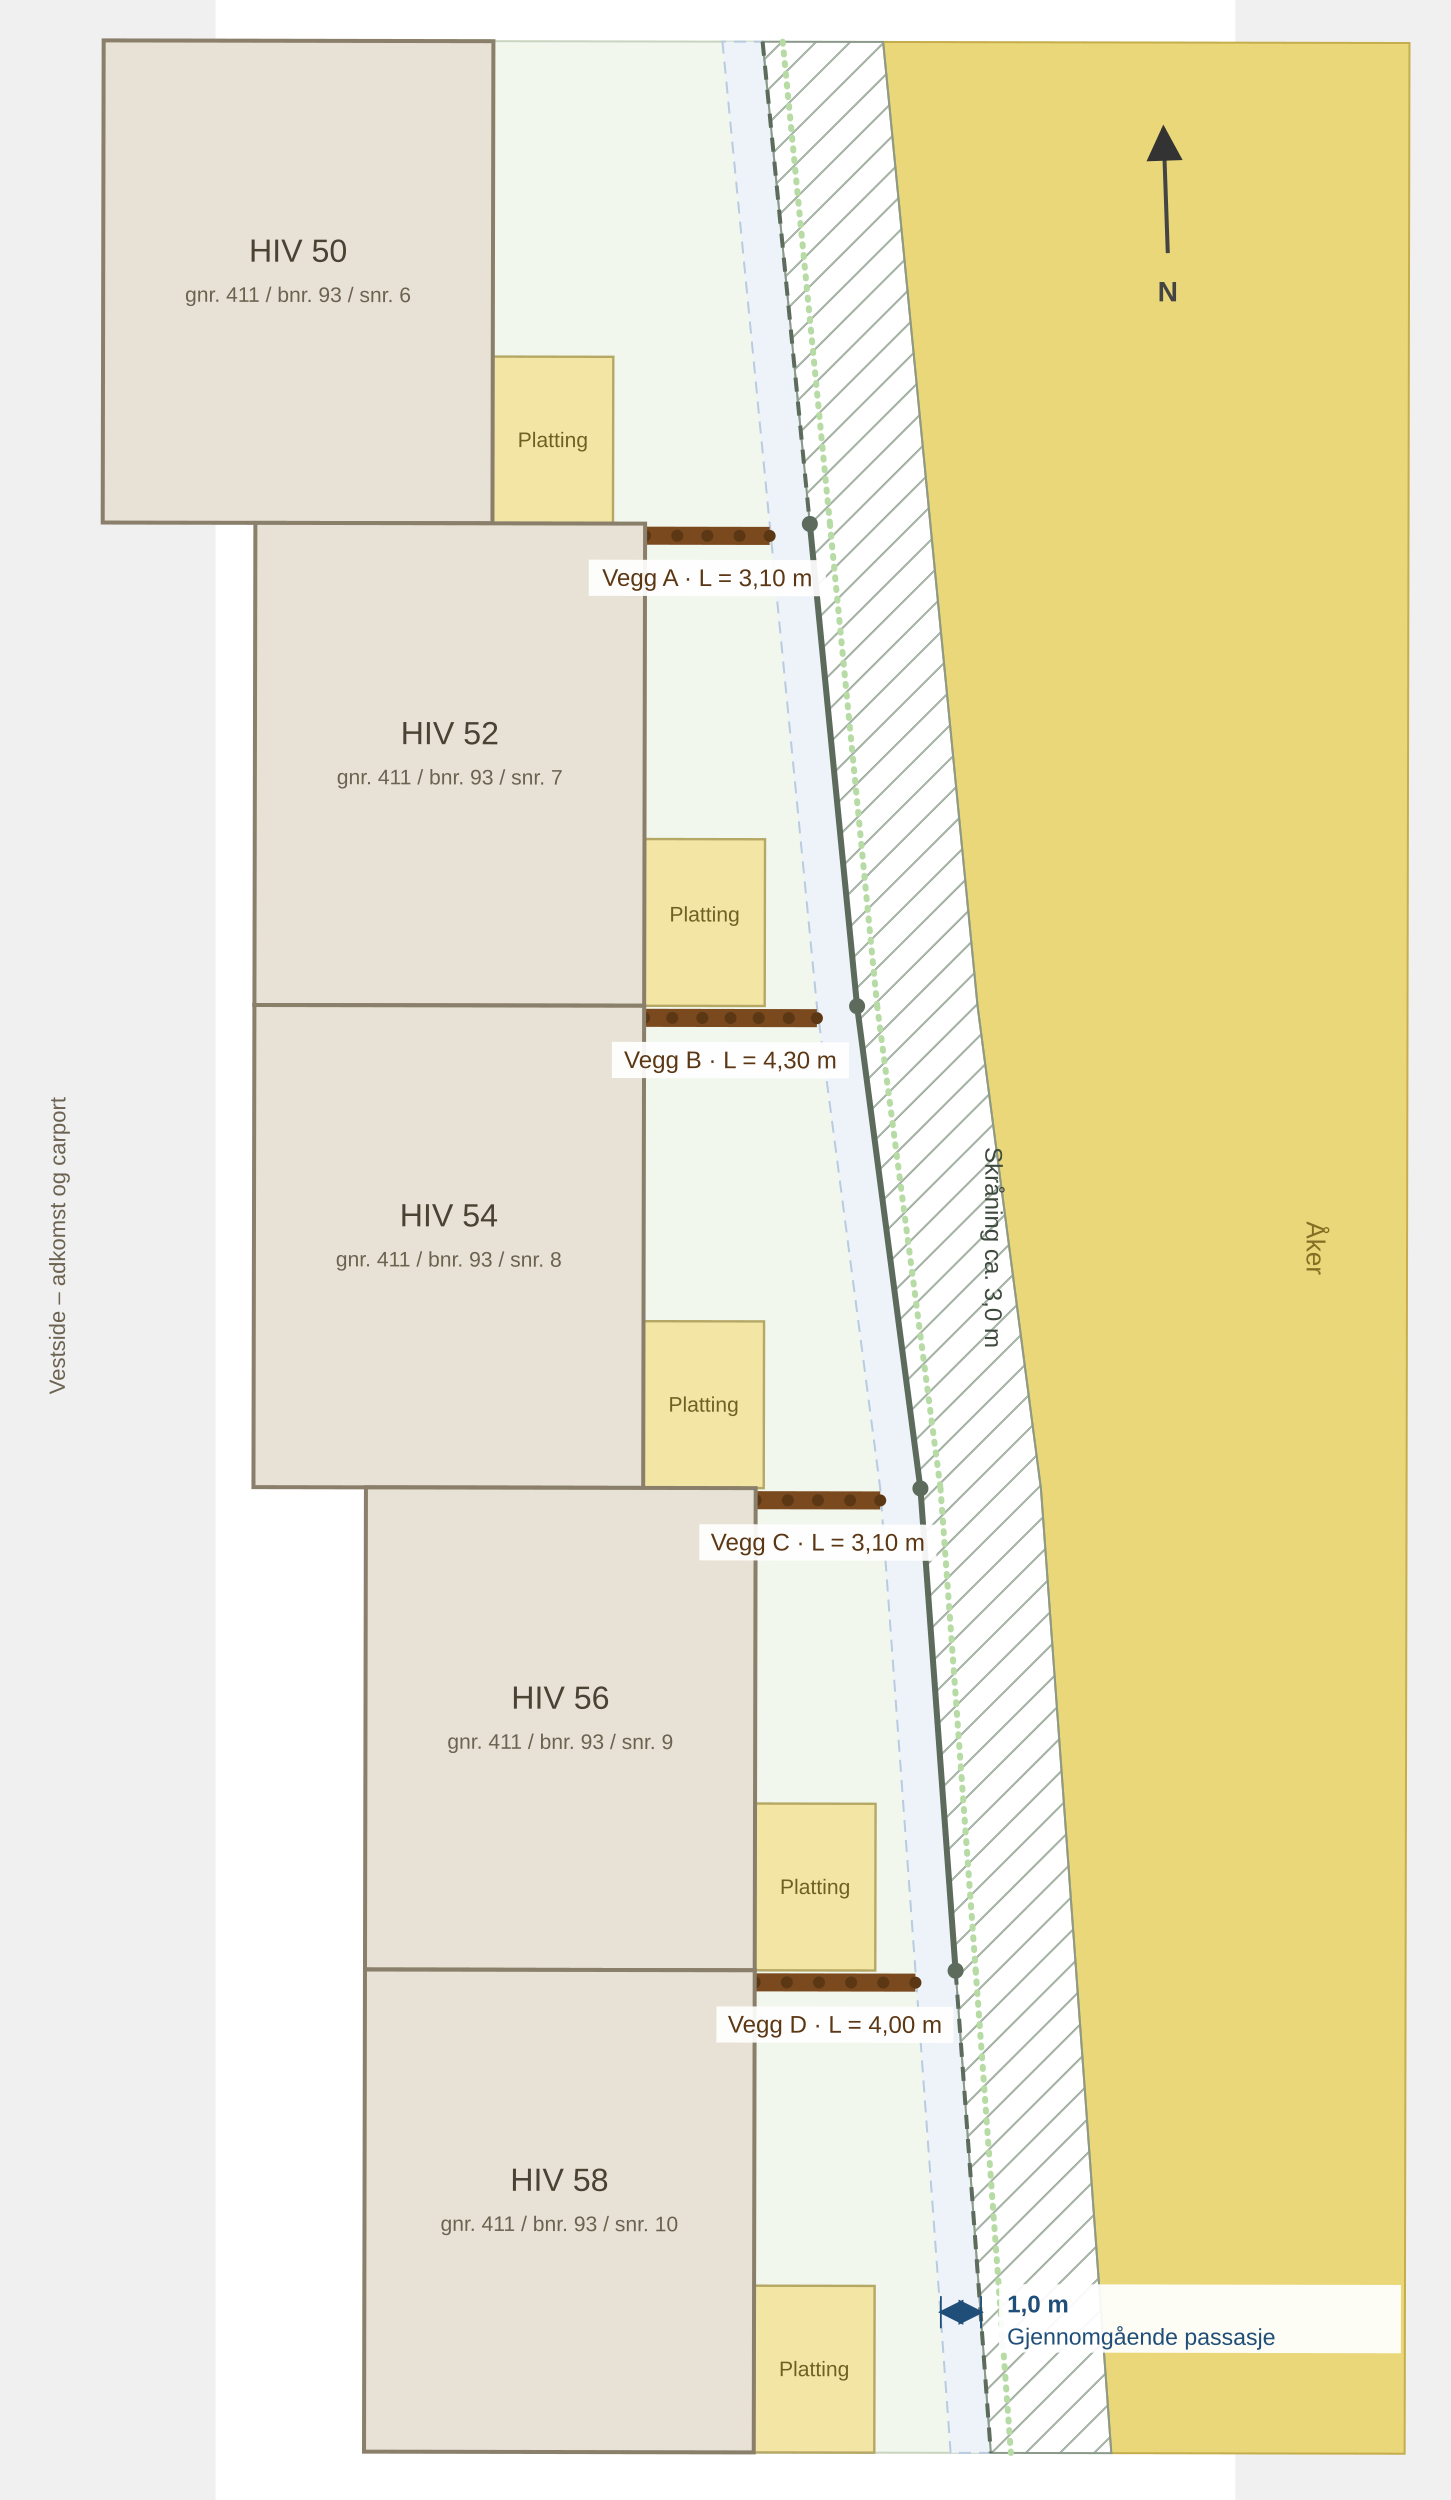
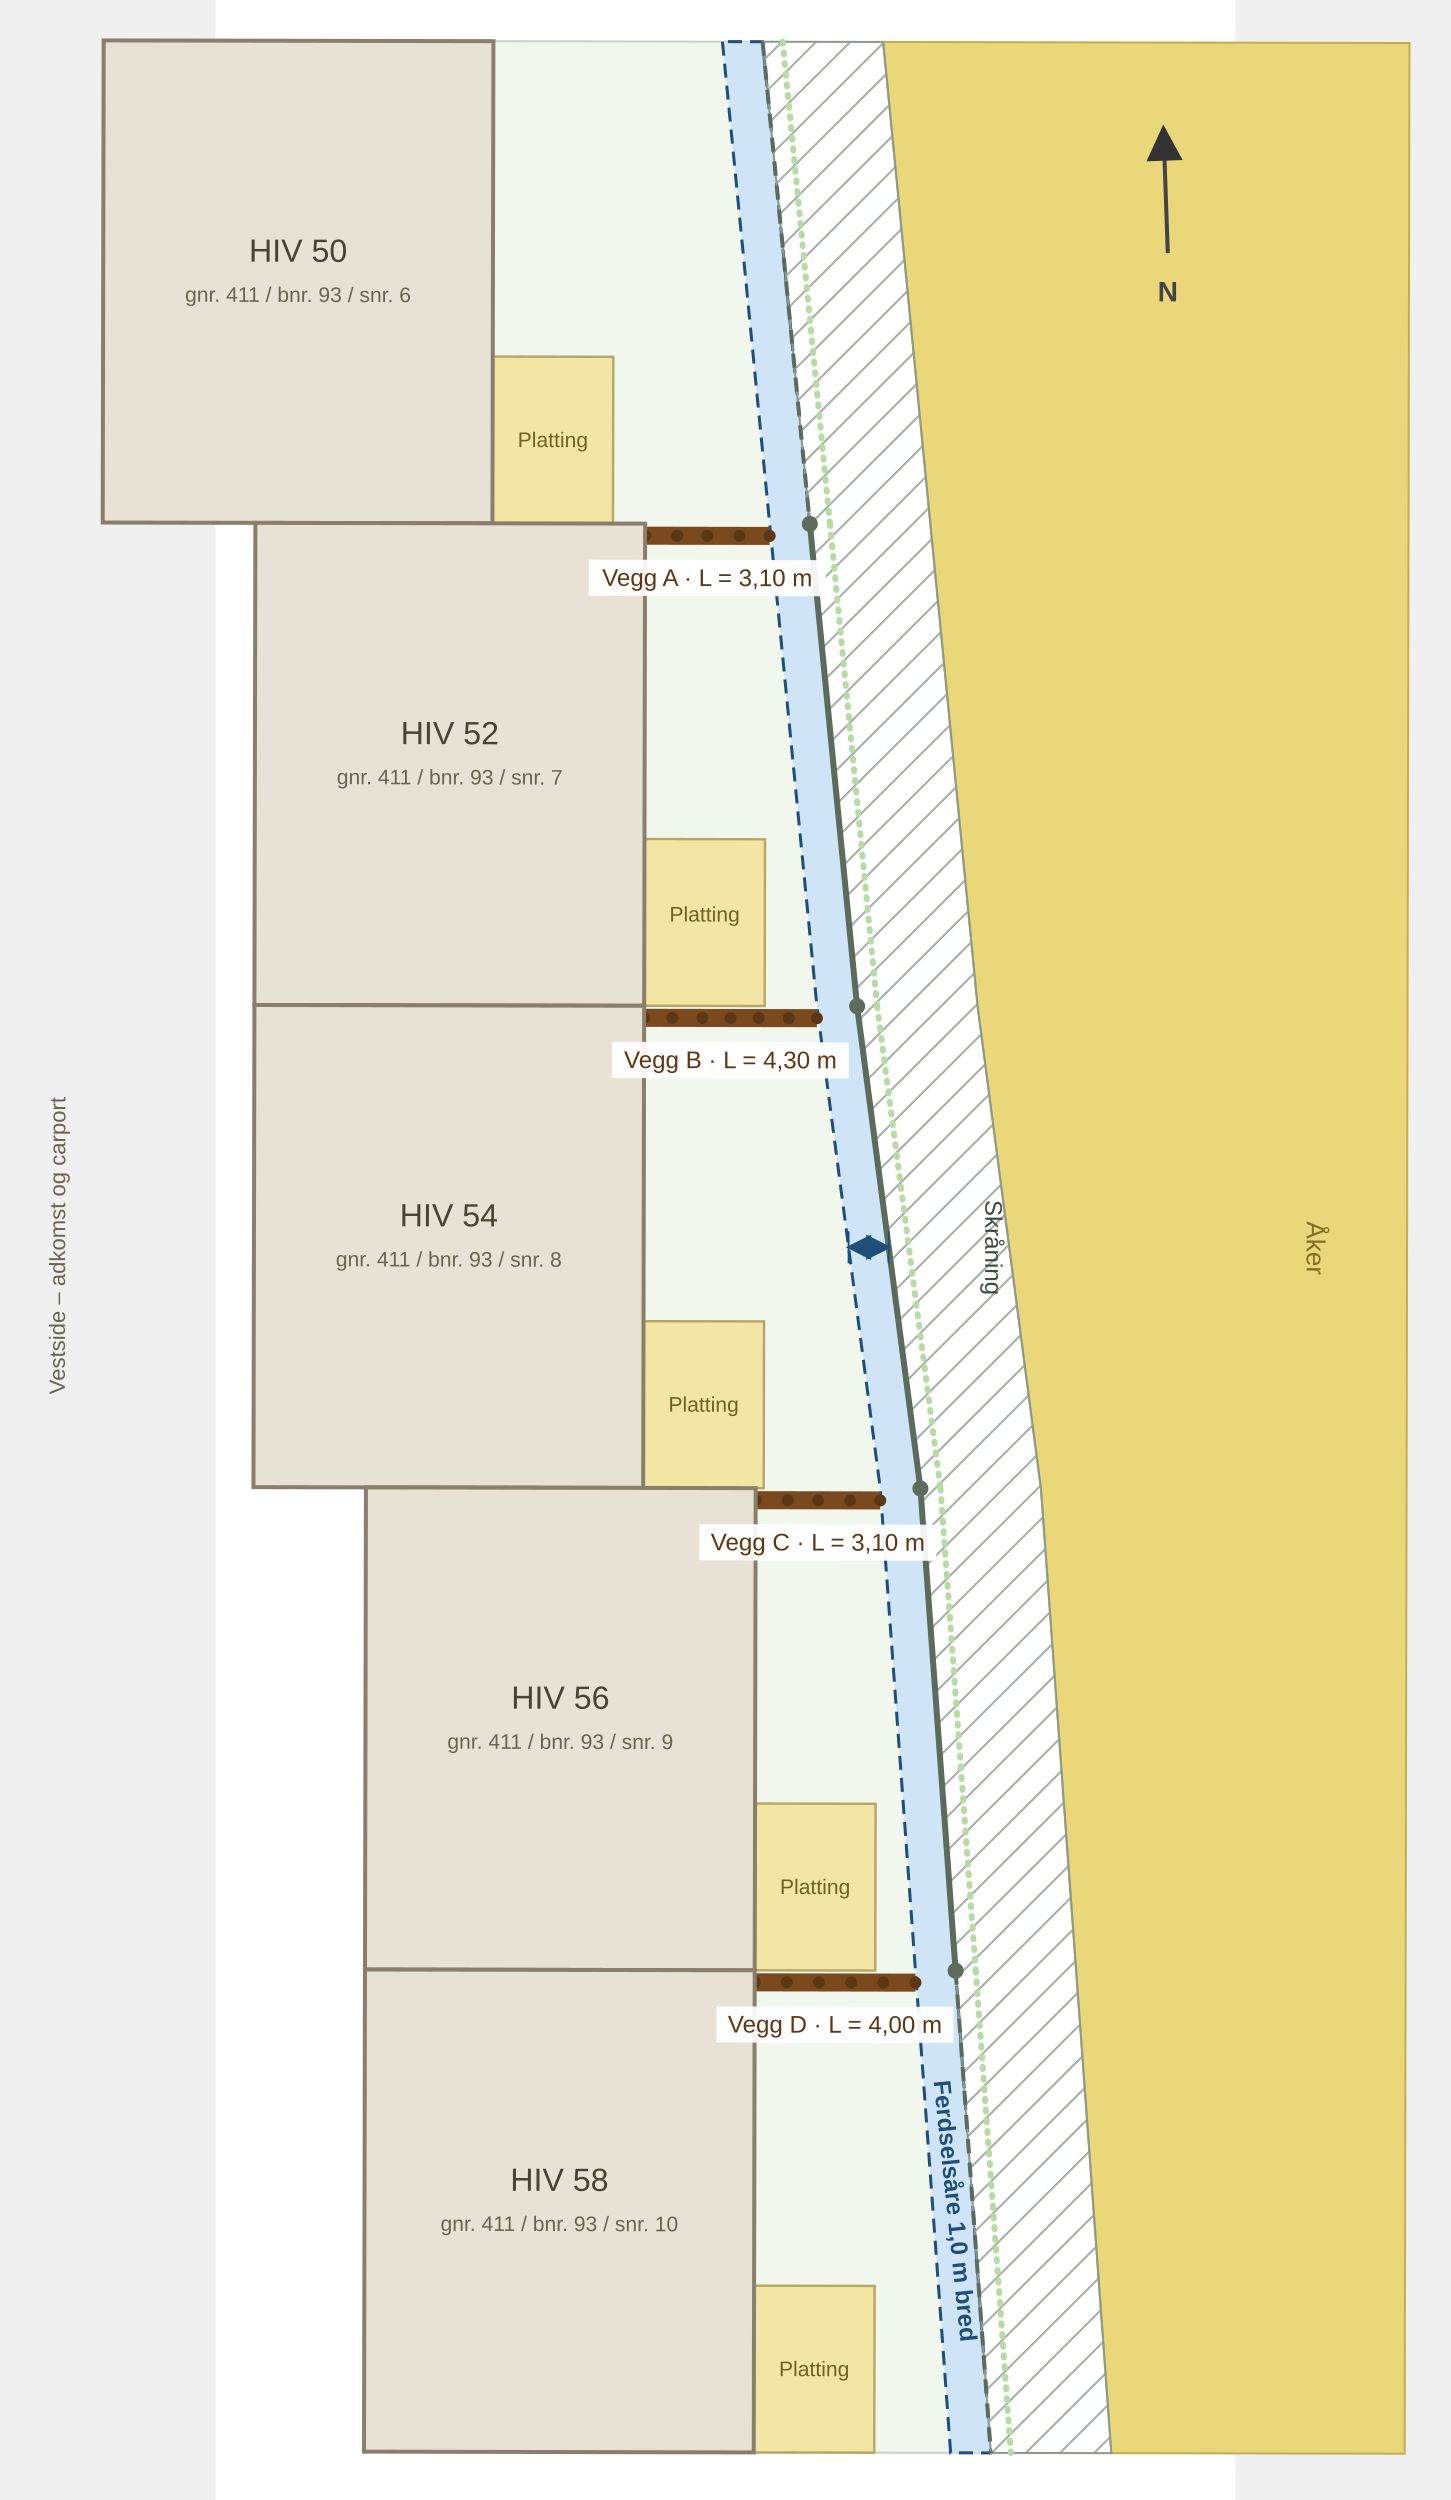
<svg xmlns="http://www.w3.org/2000/svg" viewBox="0 0 507.619 1244.443" width="130mm" height="224mm" preserveAspectRatio="xMidYMid" font-family="'Segoe UI', Arial, Helvetica, sans-serif" role="img" aria-label="Planskisse alternativ 2 med forskjovne hus og gjennomgaaende passasje langs skraningsfoten">
  <defs>
    <pattern id="skraaning" width="12" height="12" patternUnits="userSpaceOnUse" patternTransform="rotate(45)">
      <line x1="0" y1="0" x2="0" y2="12" stroke="#9aa89a" stroke-width="2" />
    </pattern>
    <marker id="pil" markerWidth="9" markerHeight="9" refX="8" refY="4.5" orient="auto">
      <path d="M0,0 L9,4.5 L0,9 z" fill="#333" />
    </marker>
    <marker id="pilBla" markerWidth="9" markerHeight="9" refX="8" refY="4.5" orient="auto">
      <path d="M0,0 L9,4.5 L0,9 z" fill="#1f4e79" />
    </marker>
    <marker id="pilBlaStart" markerWidth="9" markerHeight="9" refX="1" refY="4.5" orient="auto">
      <path d="M9,0 L0,4.5 L9,9 z" fill="#1f4e79" />
    </marker>
  </defs>
  <rect width="507.619" height="1244.443" fill="#ffffff" />
  <g transform="rotate(0.1150574,59725.396,-77451.288)">
    <path d="M294,140 L428,140 L452,380 L476,620 L508,860 L526,1100 L544,1340 L426,1340 L426,860 L370,860 L370,380 L294,380 Z" fill="#f2f7ee" stroke="#c8d4c0" stroke-width="1" />
-     <path d="M408,140 L432,380 L456,620 L488,860 L506,1100 L524,1340 L544,1340 L526,1100 L508,860 L476,620 L452,380 L428,140 Z" fill="#eef3fa" stroke="#b9cbe0" stroke-width="1" stroke-dasharray="6 4" />
+     <path d="M408,140 L432,380 L456,620 L488,860 L506,1100 L524,1340 L544,1340 L526,1100 L508,860 L476,620 L452,380 L428,140 Z" fill="#cfe4f7" stroke="#1f4e79" stroke-width="1.5" stroke-dasharray="7 4" />
    <path d="M488,140 L512,380 L536,620 L568,860 L586,1100 L604,1340 L750,1340 L750,140 Z" fill="#ead77a" stroke="#c6ad4c" stroke-width="1" />
    <path d="M428,140 L452,380 L476,620 L508,860 L526,1100 L544,1340 L604,1340 L586,1100 L568,860 L536,620 L512,380 L488,140 Z" fill="url(#skraaning)" stroke="#8b9a8b" stroke-width="1" />
    <polyline points="452,380 476,620 508,860 526,1100" fill="none" stroke="#5c6b5c" stroke-width="3" />
    <polyline points="428,140 452,380" fill="none" stroke="#5c6b5c" stroke-width="2" stroke-dasharray="7 5" />
    <polyline points="526,1100 544,1340" fill="none" stroke="#5c6b5c" stroke-width="2" stroke-dasharray="7 5" />
    <g fill="#5c6b5c">
      <circle cx="452" cy="380" r="4" />
      <circle cx="476" cy="620" r="4" />
      <circle cx="508" cy="860" r="4" />
      <circle cx="526" cy="1100" r="4" />
    </g>
    <g fill="none" stroke="#b7dba4" stroke-width="3" stroke-linecap="round" stroke-dasharray="1 4.333">
      <line x1="438" y1="140" x2="462" y2="380" />
      <line x1="462" y1="380" x2="486" y2="620" />
      <line x1="486" y1="620" x2="518" y2="860" />
      <line x1="518" y1="860" x2="536" y2="1100" />
      <line x1="536" y1="1100" x2="554" y2="1340" />
    </g>
-     <text x="540" y="740" font-size="12" fill="#3f4a3f" transform="rotate(90 540 740)" text-anchor="middle">Skråning ca. 3,0 m</text>
+     <text x="540" y="740" font-size="12" fill="#3f4a3f" transform="rotate(90 540 740)" text-anchor="middle">Skråning</text>
    <text x="700" y="740" font-size="13" fill="#826f23" transform="rotate(90 700 740)" text-anchor="middle">Åker</text>
    <text x="82" y="740" font-size="11" fill="#6b6250" transform="rotate(-90 82 740)" text-anchor="middle">Vestside – adkomst og carport</text>
    <g fill="#f3e6a5" stroke="#b5a764" stroke-width="1.2">
      <rect x="294" y="297" width="60" height="83" />
      <rect x="370" y="537" width="60" height="83" />
      <rect x="370" y="777" width="60" height="83" />
      <rect x="426" y="1017" width="60" height="83" />
      <rect x="426" y="1257" width="60" height="83" />
    </g>
    <g text-anchor="middle" font-size="10.5" fill="#6f6121">
      <text x="324" y="342">Platting</text>
      <text x="400" y="578">Platting</text>
      <text x="400" y="822">Platting</text>
      <text x="456" y="1062">Platting</text>
      <text x="456" y="1302">Platting</text>
    </g>
    <g stroke="#7a4a1e" stroke-width="9" stroke-linecap="butt">
      <line x1="370" y1="386" x2="432" y2="386" />
      <line x1="370" y1="626" x2="456" y2="626" />
      <line x1="426" y1="866" x2="488" y2="866" />
      <line x1="426" y1="1106" x2="506" y2="1106" />
    </g>
    <g fill="#5c3714">
      <circle cx="370" cy="386" r="3" />
      <circle cx="386" cy="386" r="3" />
      <circle cx="401" cy="386" r="3" />
      <circle cx="417" cy="386" r="3" />
      <circle cx="432" cy="386" r="3" />
      <circle cx="370" cy="626" r="3" />
      <circle cx="384" cy="626" r="3" />
      <circle cx="399" cy="626" r="3" />
      <circle cx="413" cy="626" r="3" />
      <circle cx="427" cy="626" r="3" />
      <circle cx="442" cy="626" r="3" />
      <circle cx="456" cy="626" r="3" />
      <circle cx="426" cy="866" r="3" />
      <circle cx="442" cy="866" r="3" />
      <circle cx="457" cy="866" r="3" />
      <circle cx="473" cy="866" r="3" />
      <circle cx="488" cy="866" r="3" />
      <circle cx="426" cy="1106" r="3" />
      <circle cx="442" cy="1106" r="3" />
      <circle cx="458" cy="1106" r="3" />
      <circle cx="474" cy="1106" r="3" />
      <circle cx="490" cy="1106" r="3" />
      <circle cx="506" cy="1106" r="3" />
    </g>
    <g fill="#e8e2d6" stroke="#8a7f6a" stroke-width="2">
      <rect x="100" y="140" width="194" height="240" />
      <rect x="176" y="380" width="194" height="240" />
      <rect x="176" y="620" width="194" height="240" />
      <rect x="232" y="860" width="194" height="240" />
      <rect x="232" y="1100" width="194" height="240" />
    </g>
    <g text-anchor="middle" fill="#4a4232">
      <text x="197" y="250" font-size="16">HIV 50</text>
      <text x="197" y="270" font-size="10.5" fill="#6b6250">gnr. 411 / bnr. 93 / snr. 6</text>
      <text x="273" y="490" font-size="16">HIV 52</text>
      <text x="273" y="510" font-size="10.5" fill="#6b6250">gnr. 411 / bnr. 93 / snr. 7</text>
      <text x="273" y="730" font-size="16">HIV 54</text>
      <text x="273" y="750" font-size="10.5" fill="#6b6250">gnr. 411 / bnr. 93 / snr. 8</text>
      <text x="329" y="970" font-size="16">HIV 56</text>
      <text x="329" y="990" font-size="10.5" fill="#6b6250">gnr. 411 / bnr. 93 / snr. 9</text>
      <text x="329" y="1210" font-size="16">HIV 58</text>
      <text x="329" y="1230" font-size="10.5" fill="#6b6250">gnr. 411 / bnr. 93 / snr. 10</text>
    </g>
    <g font-size="12" fill="#5c3714" text-anchor="middle">
      <rect x="342" y="398" width="118" height="18" fill="#ffffff" opacity="0.92" />
      <text x="401" y="411">Vegg A · L = 3,10 m</text>
      <rect x="354" y="638" width="118" height="18" fill="#ffffff" opacity="0.92" />
      <text x="413" y="651">Vegg B · L = 4,30 m</text>
      <rect x="398" y="878" width="118" height="18" fill="#ffffff" opacity="0.92" />
      <text x="457" y="891">Vegg C · L = 3,10 m</text>
      <rect x="407" y="1118" width="118" height="18" fill="#ffffff" opacity="0.92" />
      <text x="466" y="1131">Vegg D · L = 4,00 m</text>
    </g>
-     <line x1="519" y1="1270" x2="539" y2="1270" stroke="#1f4e79" stroke-width="1.4" marker-start="url(#pilBlaStart)" marker-end="url(#pilBla)" />
-     <line x1="519" y1="1262" x2="519" y2="1278" stroke="#1f4e79" stroke-width="0.9" />
-     <line x1="539" y1="1262" x2="539" y2="1278" stroke="#1f4e79" stroke-width="0.9" />
-     <rect x="548" y="1256" width="200" height="34" fill="#ffffff" opacity="0.92" />
-     <text x="552" y="1270" font-size="12" font-weight="600" fill="#1f4e79">1,0 m</text>
-     <text x="552" y="1286" font-size="11.5" fill="#1f4e79">Gjennomgående passasje</text>
+     <line x1="472" y1="740" x2="492" y2="740" stroke="#1f4e79" stroke-width="1.4" marker-start="url(#pilBlaStart)" marker-end="url(#pilBla)" />
+     <line x1="472" y1="732" x2="472" y2="748" stroke="#1f4e79" stroke-width="0.9" />
+     <line x1="492" y1="732" x2="492" y2="748" stroke="#1f4e79" stroke-width="0.9" />
+     <text x="522" y="1220" font-size="12" font-weight="600" fill="#1f4e79" text-anchor="middle" transform="rotate(84 522 1220)">Ferdselsåre 1,0 m bred</text>
  </g>
  <g stroke="#444" fill="#444">
    <line x1="474" y1="126" x2="471.84" y2="64" stroke-width="2" marker-end="url(#pil)" />
    <text x="474" y="150" text-anchor="middle" font-size="14" font-weight="600" stroke="none">N</text>
  </g>
</svg>
